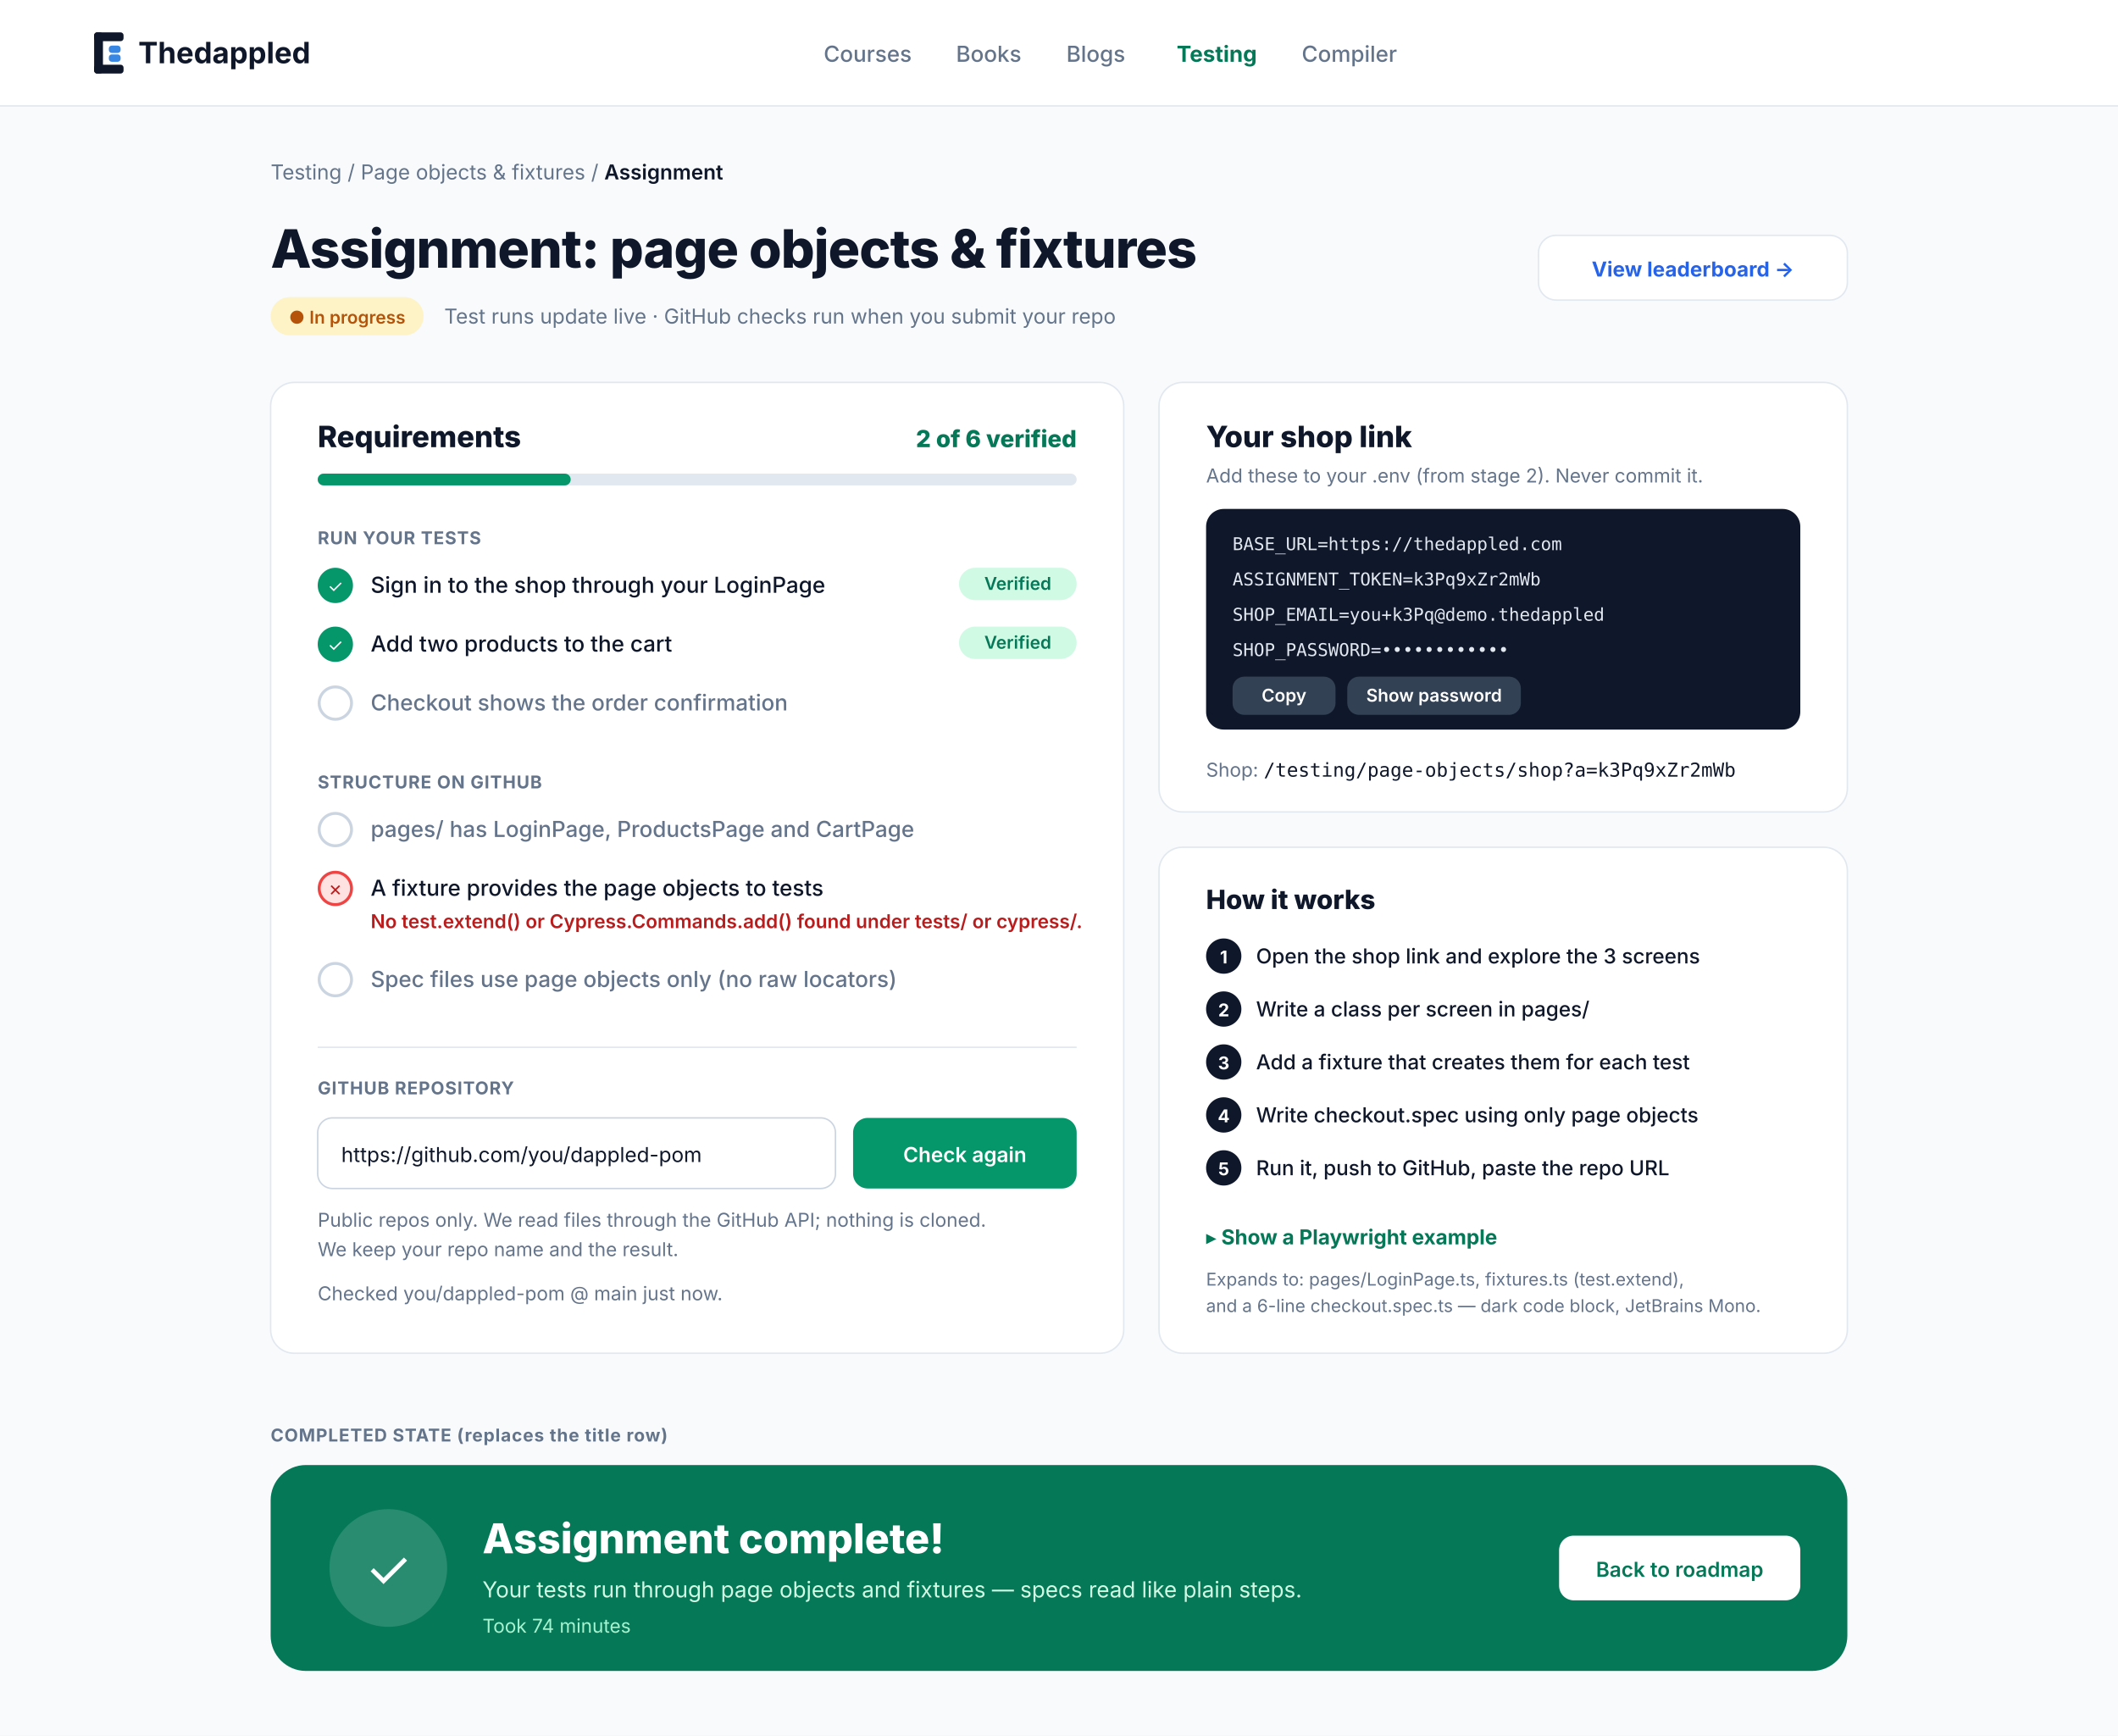
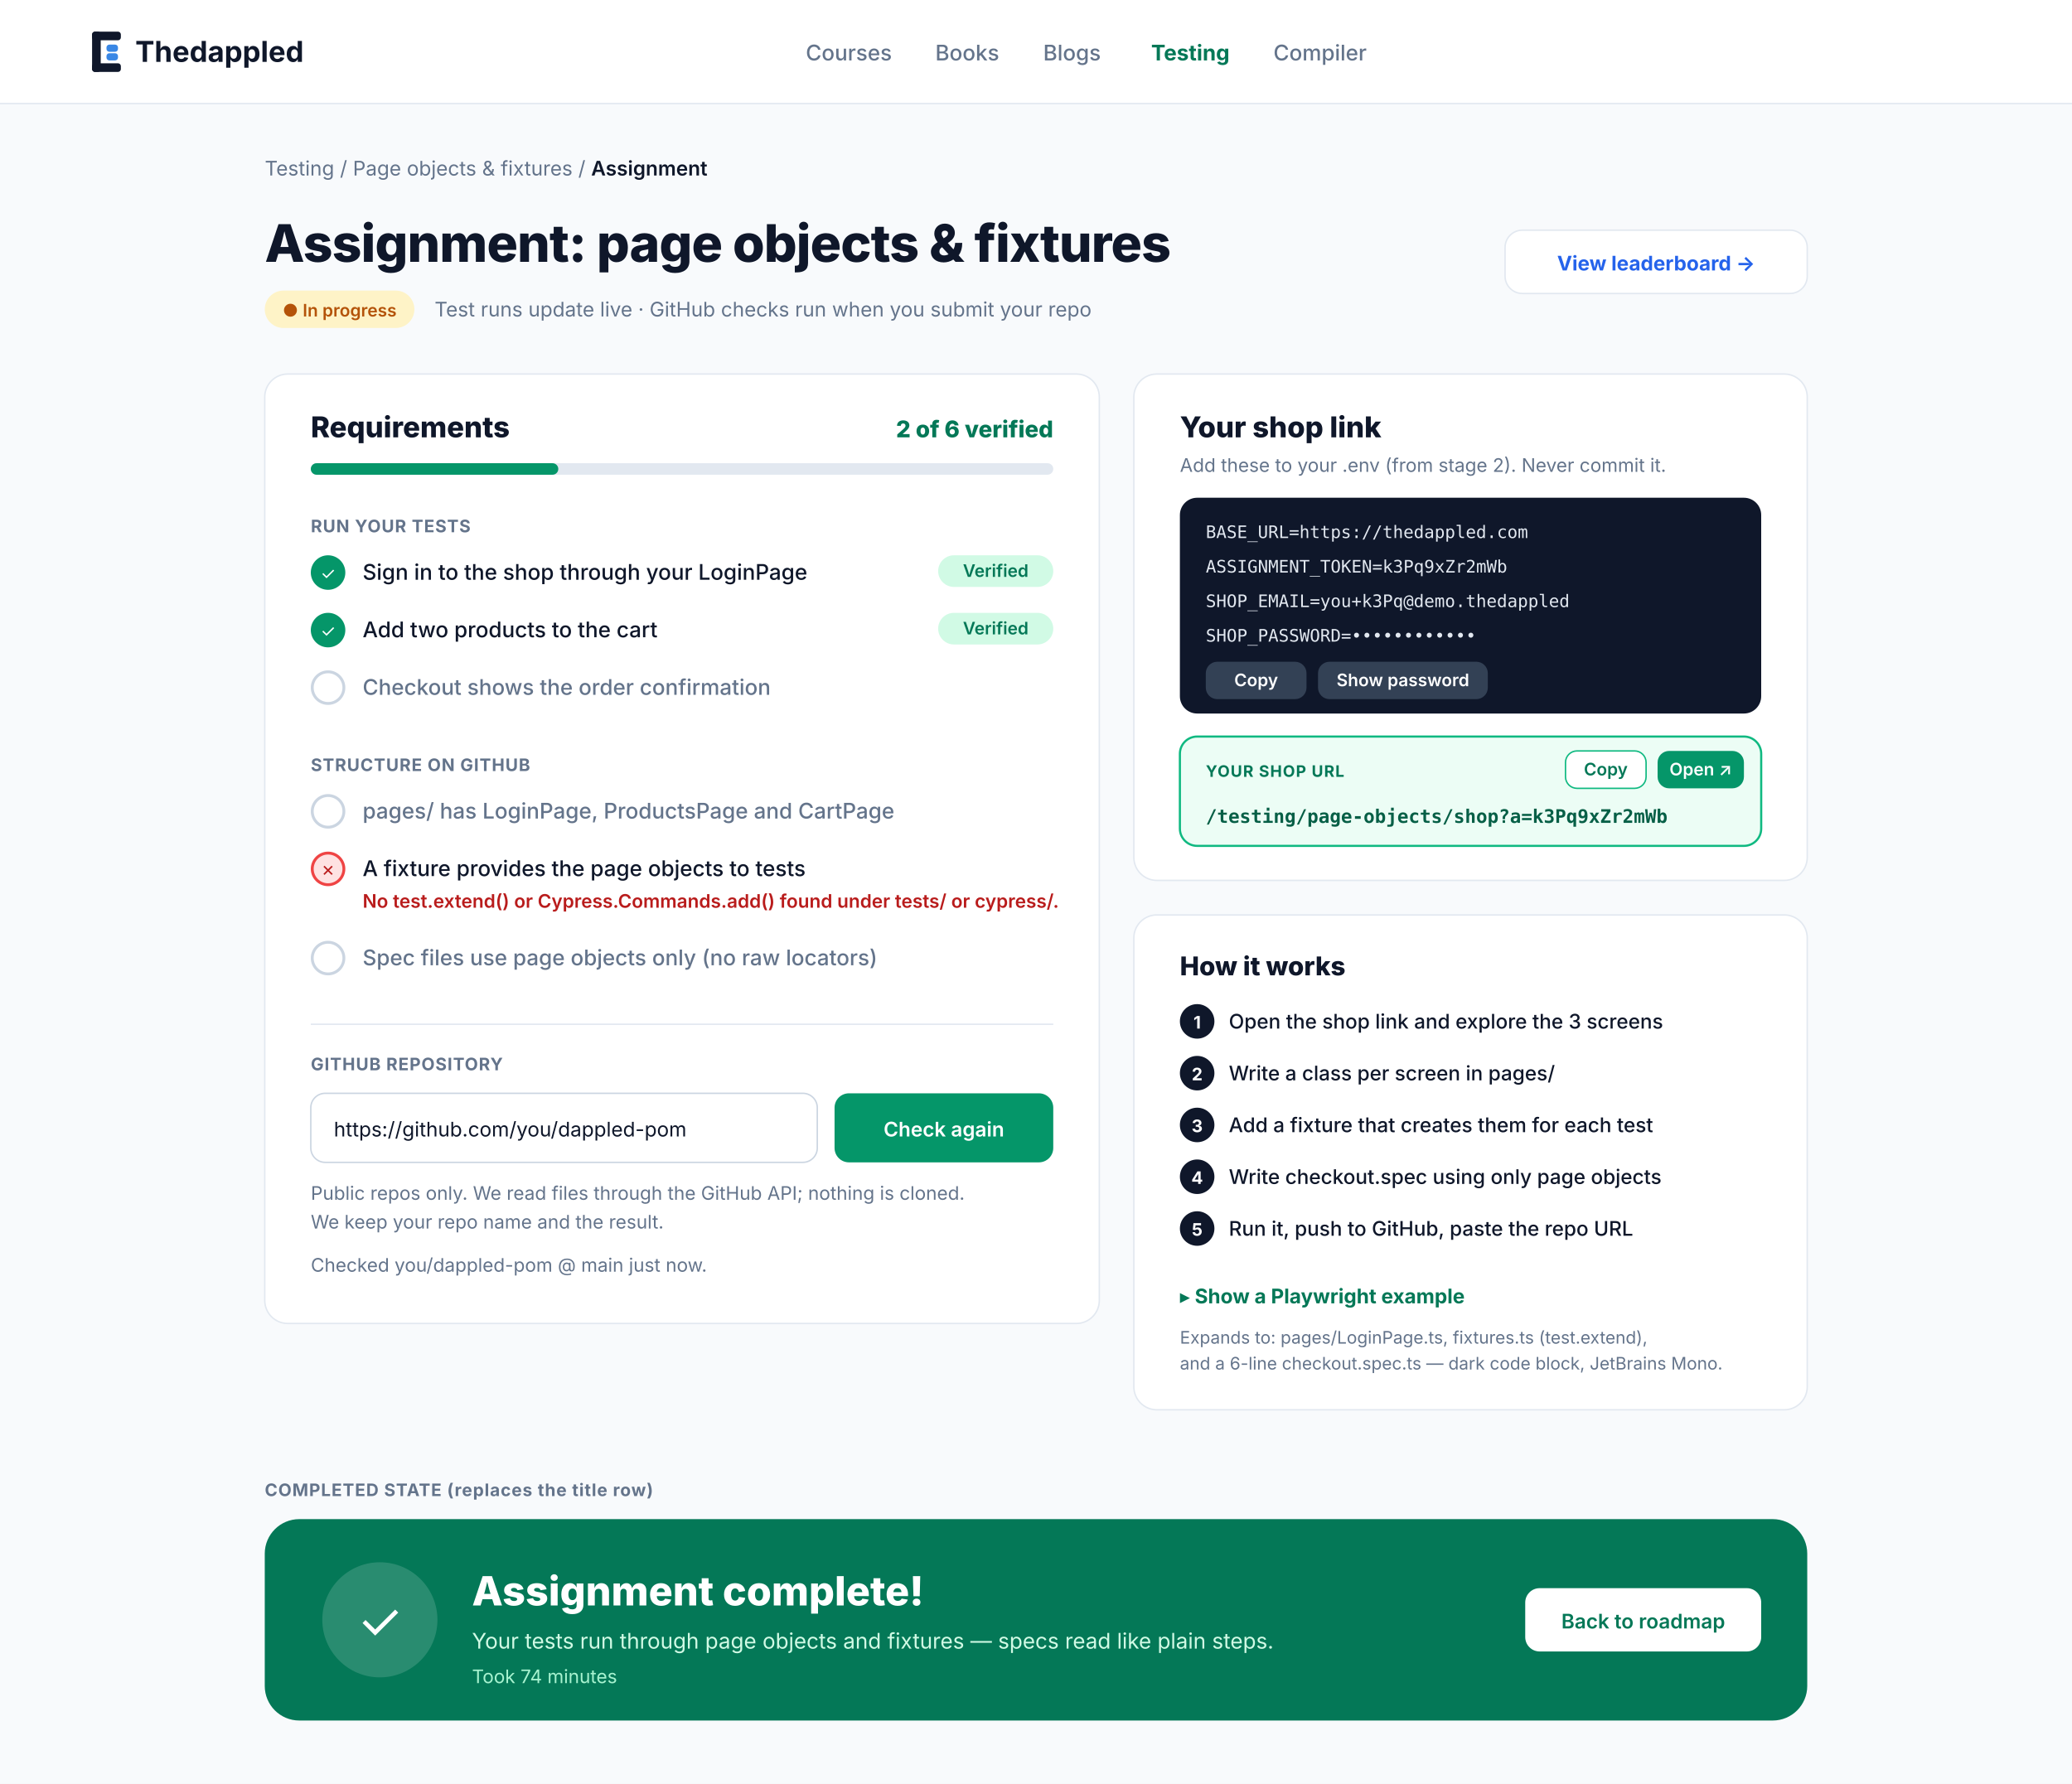
- <svg xmlns="http://www.w3.org/2000/svg" width="1440" height="1180" viewBox="0 0 1440 1180" font-family="Inter, sans-serif">
-   <rect width="1440" height="1180" fill="#f8fafc" />
+ <svg xmlns="http://www.w3.org/2000/svg" width="1440" height="1240" viewBox="0 0 1440 1240" font-family="Inter, sans-serif">
+   <rect width="1440" height="1240" fill="#f8fafc" />
  <rect width="1440" height="72" fill="#ffffff" />
  <line x1="0" y1="72" x2="1440" y2="72" stroke="#e2e8f0" />
  <g transform="translate(64,22)">
    <rect x="0" y="0" width="6" height="28" rx="2" fill="#0f172a" />
    <rect x="0" y="0" width="20" height="6" rx="2" fill="#0f172a" />
    <rect x="0" y="22" width="20" height="6" rx="2" fill="#0f172a" />
    <rect x="10" y="9" width="8" height="5" rx="2" fill="#3987e5" />
    <rect x="10" y="15" width="8" height="5" rx="2" fill="#3987e5" />
    <text x="30" y="21" font-size="20" font-weight="700" fill="#0f172a">Thedappled</text>
  </g>
  <g font-size="15" font-weight="500" fill="#64748b">
    <text x="560" y="42">Courses</text>
    <text x="650" y="42">Books</text>
    <text x="725" y="42">Blogs</text>
    <text x="800" y="42" fill="#047857" font-weight="700">Testing</text>
    <text x="885" y="42">Compiler</text>
  </g>
  <text x="184" y="122" font-size="14" fill="#64748b">Testing   /   Page objects &amp; fixtures   /   <tspan font-weight="600" fill="#0f172a">Assignment</tspan>
  </text>
  <text x="184" y="182" font-size="36" font-weight="800" fill="#0f172a" letter-spacing="-0.5">Assignment: page objects &amp; fixtures</text>
  <rect x="184" y="202" width="104" height="26" rx="13" fill="#fef3c7" />
  <text x="236" y="220" font-size="12" font-weight="600" fill="#b45309" text-anchor="middle">● In progress</text>
  <text x="302" y="220" font-size="14" fill="#64748b">Test runs update live · GitHub checks run when you submit your repo</text>
  <rect x="1046" y="160" width="210" height="44" rx="12" fill="#fff" stroke="#e2e8f0" />
  <text x="1151" y="188" font-size="14" font-weight="700" fill="#2563eb" text-anchor="middle">View leaderboard →</text>
  <rect x="184" y="260" width="580" height="660" rx="16" fill="#fff" stroke="#e2e8f0" />
  <text x="216" y="304" font-size="20" font-weight="800" fill="#0f172a">Requirements</text>
  <text x="732" y="304" font-size="16" font-weight="800" fill="#047857" text-anchor="end">2 of 6 verified</text>
  <rect x="216" y="322" width="516" height="8" rx="4" fill="#e2e8f0" />
  <rect x="216" y="322" width="172" height="8" rx="4" fill="#059669" />
  <text x="216" y="370" font-size="12" font-weight="700" fill="#64748b" letter-spacing="0.5">RUN YOUR TESTS</text>
  <g font-size="15">
    <circle cx="228" cy="398" r="12" fill="#059669" />
    <text x="228" y="403" font-size="12" fill="#fff" text-anchor="middle">✓</text>
    <text x="252" y="403" font-weight="500" fill="#0f172a">Sign in to the shop through your LoginPage</text>
    <rect x="652" y="386" width="80" height="22" rx="11" fill="#d1fae5" />
    <text x="692" y="401" font-size="12" font-weight="600" fill="#047857" text-anchor="middle">Verified</text>
    <circle cx="228" cy="438" r="12" fill="#059669" />
    <text x="228" y="443" font-size="12" fill="#fff" text-anchor="middle">✓</text>
    <text x="252" y="443" font-weight="500" fill="#0f172a">Add two products to the cart</text>
    <rect x="652" y="426" width="80" height="22" rx="11" fill="#d1fae5" />
    <text x="692" y="441" font-size="12" font-weight="600" fill="#047857" text-anchor="middle">Verified</text>
    <circle cx="228" cy="478" r="11" fill="#fff" stroke="#cbd5e1" stroke-width="2" />
    <text x="252" y="483" font-weight="500" fill="#64748b">Checkout shows the order confirmation</text>
  </g>
  <text x="216" y="536" font-size="12" font-weight="700" fill="#64748b" letter-spacing="0.5">STRUCTURE ON GITHUB</text>
  <g font-size="15">
    <circle cx="228" cy="564" r="11" fill="#fff" stroke="#cbd5e1" stroke-width="2" />
    <text x="252" y="569" font-weight="500" fill="#64748b">pages/ has LoginPage, ProductsPage and CartPage</text>
    <circle cx="228" cy="604" r="11" fill="#fee2e2" stroke="#ef4444" stroke-width="2" />
    <text x="228" y="609" font-size="11" font-weight="800" fill="#b91c1c" text-anchor="middle">✕</text>
    <text x="252" y="609" font-weight="500" fill="#0f172a">A fixture provides the page objects to tests</text>
    <text x="252" y="631" font-size="13" font-weight="600" fill="#b91c1c">No test.extend() or Cypress.Commands.add() found under tests/ or cypress/.</text>
    <circle cx="228" cy="666" r="11" fill="#fff" stroke="#cbd5e1" stroke-width="2" />
    <text x="252" y="671" font-weight="500" fill="#64748b">Spec files use page objects only (no raw locators)</text>
  </g>
  <line x1="216" y1="712" x2="732" y2="712" stroke="#e2e8f0" />
  <text x="216" y="744" font-size="12" font-weight="700" fill="#64748b" letter-spacing="0.5">GITHUB REPOSITORY</text>
  <rect x="216" y="760" width="352" height="48" rx="10" fill="#fff" stroke="#cbd5e1" />
  <text x="232" y="790" font-size="14" fill="#0f172a">https://github.com/you/dappled-pom</text>
  <rect x="580" y="760" width="152" height="48" rx="10" fill="#059669" />
  <text x="656" y="790" font-size="14" font-weight="600" fill="#fff" text-anchor="middle">Check again</text>
  <text x="216" y="834" font-size="13" fill="#64748b">Public repos only. We read files through the GitHub API; nothing is cloned.</text>
  <text x="216" y="854" font-size="13" fill="#64748b">We keep your repo name and the result.</text>
  <text x="216" y="884" font-size="13" fill="#64748b">Checked you/dappled-pom @ main just now.</text>
-   <rect x="788" y="260" width="468" height="292" rx="16" fill="#fff" stroke="#e2e8f0" />
+   <rect x="788" y="260" width="468" height="352" rx="16" fill="#fff" stroke="#e2e8f0" />
  <text x="820" y="304" font-size="20" font-weight="800" fill="#0f172a">Your shop link</text>
  <text x="820" y="328" font-size="13" fill="#64748b">Add these to your .env (from stage 2). Never commit it.</text>
  <rect x="820" y="346" width="404" height="150" rx="12" fill="#0f172a" />
  <g font-family="JetBrains Mono, monospace" font-size="12" fill="#e2e8f0">
    <text x="838" y="374">BASE_URL=https://thedappled.com</text>
    <text x="838" y="398">ASSIGNMENT_TOKEN=k3Pq9xZr2mWb</text>
    <text x="838" y="422">SHOP_EMAIL=you+k3Pq@demo.thedappled</text>
    <text x="838" y="446">SHOP_PASSWORD=••••••••••••</text>
  </g>
  <rect x="838" y="460" width="70" height="26" rx="8" fill="#334155" />
  <text x="873" y="477" font-size="12" font-weight="600" fill="#fff" text-anchor="middle">Copy</text>
  <rect x="916" y="460" width="118" height="26" rx="8" fill="#334155" />
  <text x="975" y="477" font-size="12" font-weight="600" fill="#fff" text-anchor="middle">Show password</text>
-   <text x="820" y="528" font-size="13" fill="#64748b">Shop: <tspan font-family="JetBrains Mono, monospace" fill="#0f172a">/testing/page-objects/shop?a=k3Pq9xZr2mWb</tspan>
-   </text>
-   <rect x="788" y="576" width="468" height="344" rx="16" fill="#fff" stroke="#e2e8f0" />
-   <text x="820" y="618" font-size="18" font-weight="800" fill="#0f172a">How it works</text>
-   <g font-size="14" font-weight="500" fill="#0f172a">
-     <circle cx="832" cy="650" r="12" fill="#0f172a" />
-     <text x="832" y="655" font-size="12" font-weight="700" fill="#fff" text-anchor="middle">1</text>
-     <text x="854" y="655">Open the shop link and explore the 3 screens</text>
-     <circle cx="832" cy="686" r="12" fill="#0f172a" />
-     <text x="832" y="691" font-size="12" font-weight="700" fill="#fff" text-anchor="middle">2</text>
-     <text x="854" y="691">Write a class per screen in pages/</text>
-     <circle cx="832" cy="722" r="12" fill="#0f172a" />
-     <text x="832" y="727" font-size="12" font-weight="700" fill="#fff" text-anchor="middle">3</text>
-     <text x="854" y="727">Add a fixture that creates them for each test</text>
-     <circle cx="832" cy="758" r="12" fill="#0f172a" />
-     <text x="832" y="763" font-size="12" font-weight="700" fill="#fff" text-anchor="middle">4</text>
-     <text x="854" y="763">Write checkout.spec using only page objects</text>
-     <circle cx="832" cy="794" r="12" fill="#0f172a" />
-     <text x="832" y="799" font-size="12" font-weight="700" fill="#fff" text-anchor="middle">5</text>
-     <text x="854" y="799">Run it, push to GitHub, paste the repo URL</text>
+   <rect x="820" y="512" width="404" height="76" rx="12" fill="#ecfdf5" stroke="#10b981" stroke-width="1.5" />
+   <text x="838" y="540" font-size="11" font-weight="700" fill="#047857" letter-spacing="0.6">YOUR SHOP URL</text>
+   <rect x="1088" y="522" width="56" height="26" rx="8" fill="#ffffff" stroke="#10b981" />
+   <text x="1116" y="539" font-size="12" font-weight="600" fill="#047857" text-anchor="middle">Copy</text>
+   <rect x="1152" y="522" width="60" height="26" rx="8" fill="#059669" />
+   <text x="1182" y="539" font-size="12" font-weight="600" fill="#fff" text-anchor="middle">Open ↗</text>
+   <text x="838" y="572" font-family="JetBrains Mono, monospace" font-size="13" font-weight="700" fill="#065f46">/testing/page-objects/shop?a=k3Pq9xZr2mWb</text>
+   <g transform="translate(0,60)">
+     <rect x="788" y="576" width="468" height="344" rx="16" fill="#fff" stroke="#e2e8f0" />
+     <text x="820" y="618" font-size="18" font-weight="800" fill="#0f172a">How it works</text>
+     <g font-size="14" font-weight="500" fill="#0f172a">
+       <circle cx="832" cy="650" r="12" fill="#0f172a" />
+       <text x="832" y="655" font-size="12" font-weight="700" fill="#fff" text-anchor="middle">1</text>
+       <text x="854" y="655">Open the shop link and explore the 3 screens</text>
+       <circle cx="832" cy="686" r="12" fill="#0f172a" />
+       <text x="832" y="691" font-size="12" font-weight="700" fill="#fff" text-anchor="middle">2</text>
+       <text x="854" y="691">Write a class per screen in pages/</text>
+       <circle cx="832" cy="722" r="12" fill="#0f172a" />
+       <text x="832" y="727" font-size="12" font-weight="700" fill="#fff" text-anchor="middle">3</text>
+       <text x="854" y="727">Add a fixture that creates them for each test</text>
+       <circle cx="832" cy="758" r="12" fill="#0f172a" />
+       <text x="832" y="763" font-size="12" font-weight="700" fill="#fff" text-anchor="middle">4</text>
+       <text x="854" y="763">Write checkout.spec using only page objects</text>
+       <circle cx="832" cy="794" r="12" fill="#0f172a" />
+       <text x="832" y="799" font-size="12" font-weight="700" fill="#fff" text-anchor="middle">5</text>
+       <text x="854" y="799">Run it, push to GitHub, paste the repo URL</text>
+     </g>
+     <text x="820" y="846" font-size="14" font-weight="700" fill="#047857">▸ Show a Playwright example</text>
+     <text x="820" y="874" font-size="12" fill="#64748b">Expands to: pages/LoginPage.ts, fixtures.ts (test.extend),</text>
+     <text x="820" y="892" font-size="12" fill="#64748b">and a 6-line checkout.spec.ts — dark code block, JetBrains Mono.</text>
+     <text x="184" y="980" font-size="12" font-weight="700" fill="#64748b" letter-spacing="0.5">COMPLETED STATE (replaces the title row)</text>
+     <rect x="184" y="996" width="1072" height="140" rx="24" fill="#047857" />
+     <circle cx="264" cy="1066" r="40" fill="#ffffff" opacity="0.15" />
+     <text x="264" y="1080" font-size="36" fill="#fff" text-anchor="middle">✓</text>
+     <text x="328" y="1056" font-size="28" font-weight="800" fill="#fff">Assignment complete!</text>
+     <text x="328" y="1086" font-size="15" fill="#d1fae5">Your tests run through page objects and fixtures — specs read like plain steps.</text>
+     <text x="328" y="1110" font-size="13" fill="#a7f3d0">Took 74 minutes</text>
+     <rect x="1060" y="1044" width="164" height="44" rx="10" fill="#fff" />
+     <text x="1142" y="1072" font-size="14" font-weight="600" fill="#047857" text-anchor="middle">Back to roadmap</text>
  </g>
-   <text x="820" y="846" font-size="14" font-weight="700" fill="#047857">▸ Show a Playwright example</text>
-   <text x="820" y="874" font-size="12" fill="#64748b">Expands to: pages/LoginPage.ts, fixtures.ts (test.extend),</text>
-   <text x="820" y="892" font-size="12" fill="#64748b">and a 6-line checkout.spec.ts — dark code block, JetBrains Mono.</text>
-   <text x="184" y="980" font-size="12" font-weight="700" fill="#64748b" letter-spacing="0.5">COMPLETED STATE (replaces the title row)</text>
-   <rect x="184" y="996" width="1072" height="140" rx="24" fill="#047857" />
-   <circle cx="264" cy="1066" r="40" fill="#ffffff" opacity="0.15" />
-   <text x="264" y="1080" font-size="36" fill="#fff" text-anchor="middle">✓</text>
-   <text x="328" y="1056" font-size="28" font-weight="800" fill="#fff">Assignment complete!</text>
-   <text x="328" y="1086" font-size="15" fill="#d1fae5">Your tests run through page objects and fixtures — specs read like plain steps.</text>
-   <text x="328" y="1110" font-size="13" fill="#a7f3d0">Took 74 minutes</text>
-   <rect x="1060" y="1044" width="164" height="44" rx="10" fill="#fff" />
-   <text x="1142" y="1072" font-size="14" font-weight="600" fill="#047857" text-anchor="middle">Back to roadmap</text>
</svg>
